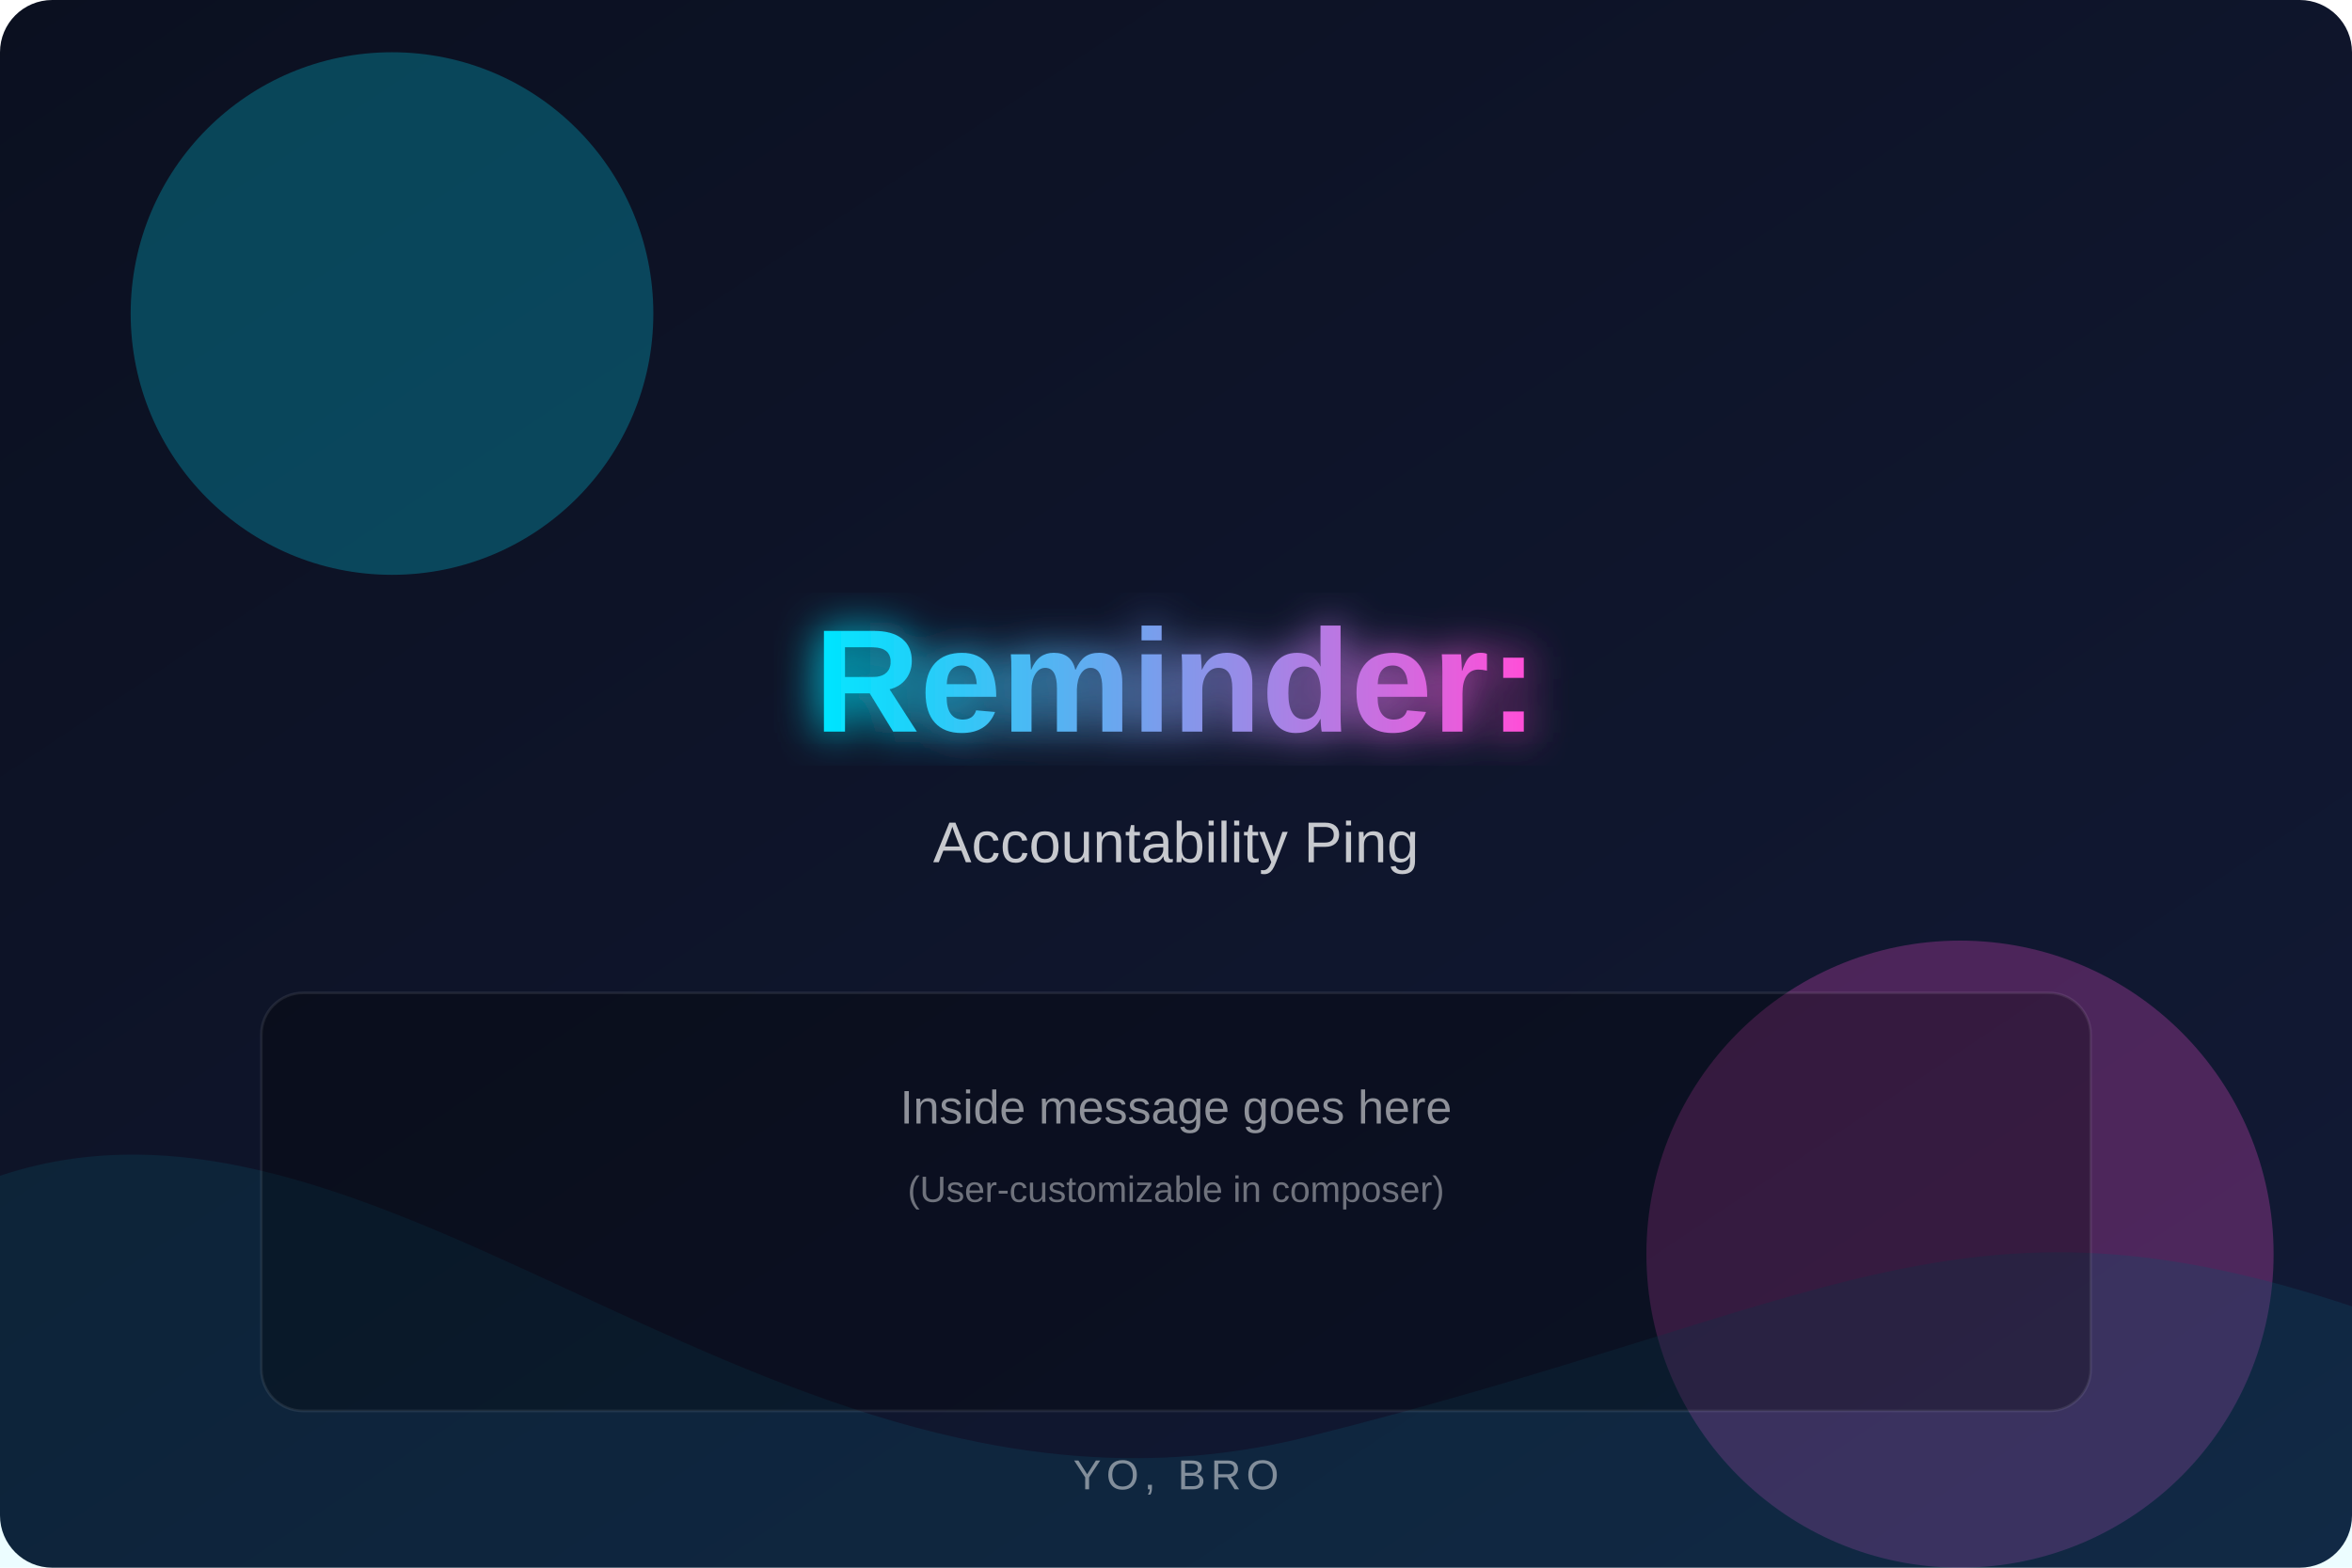
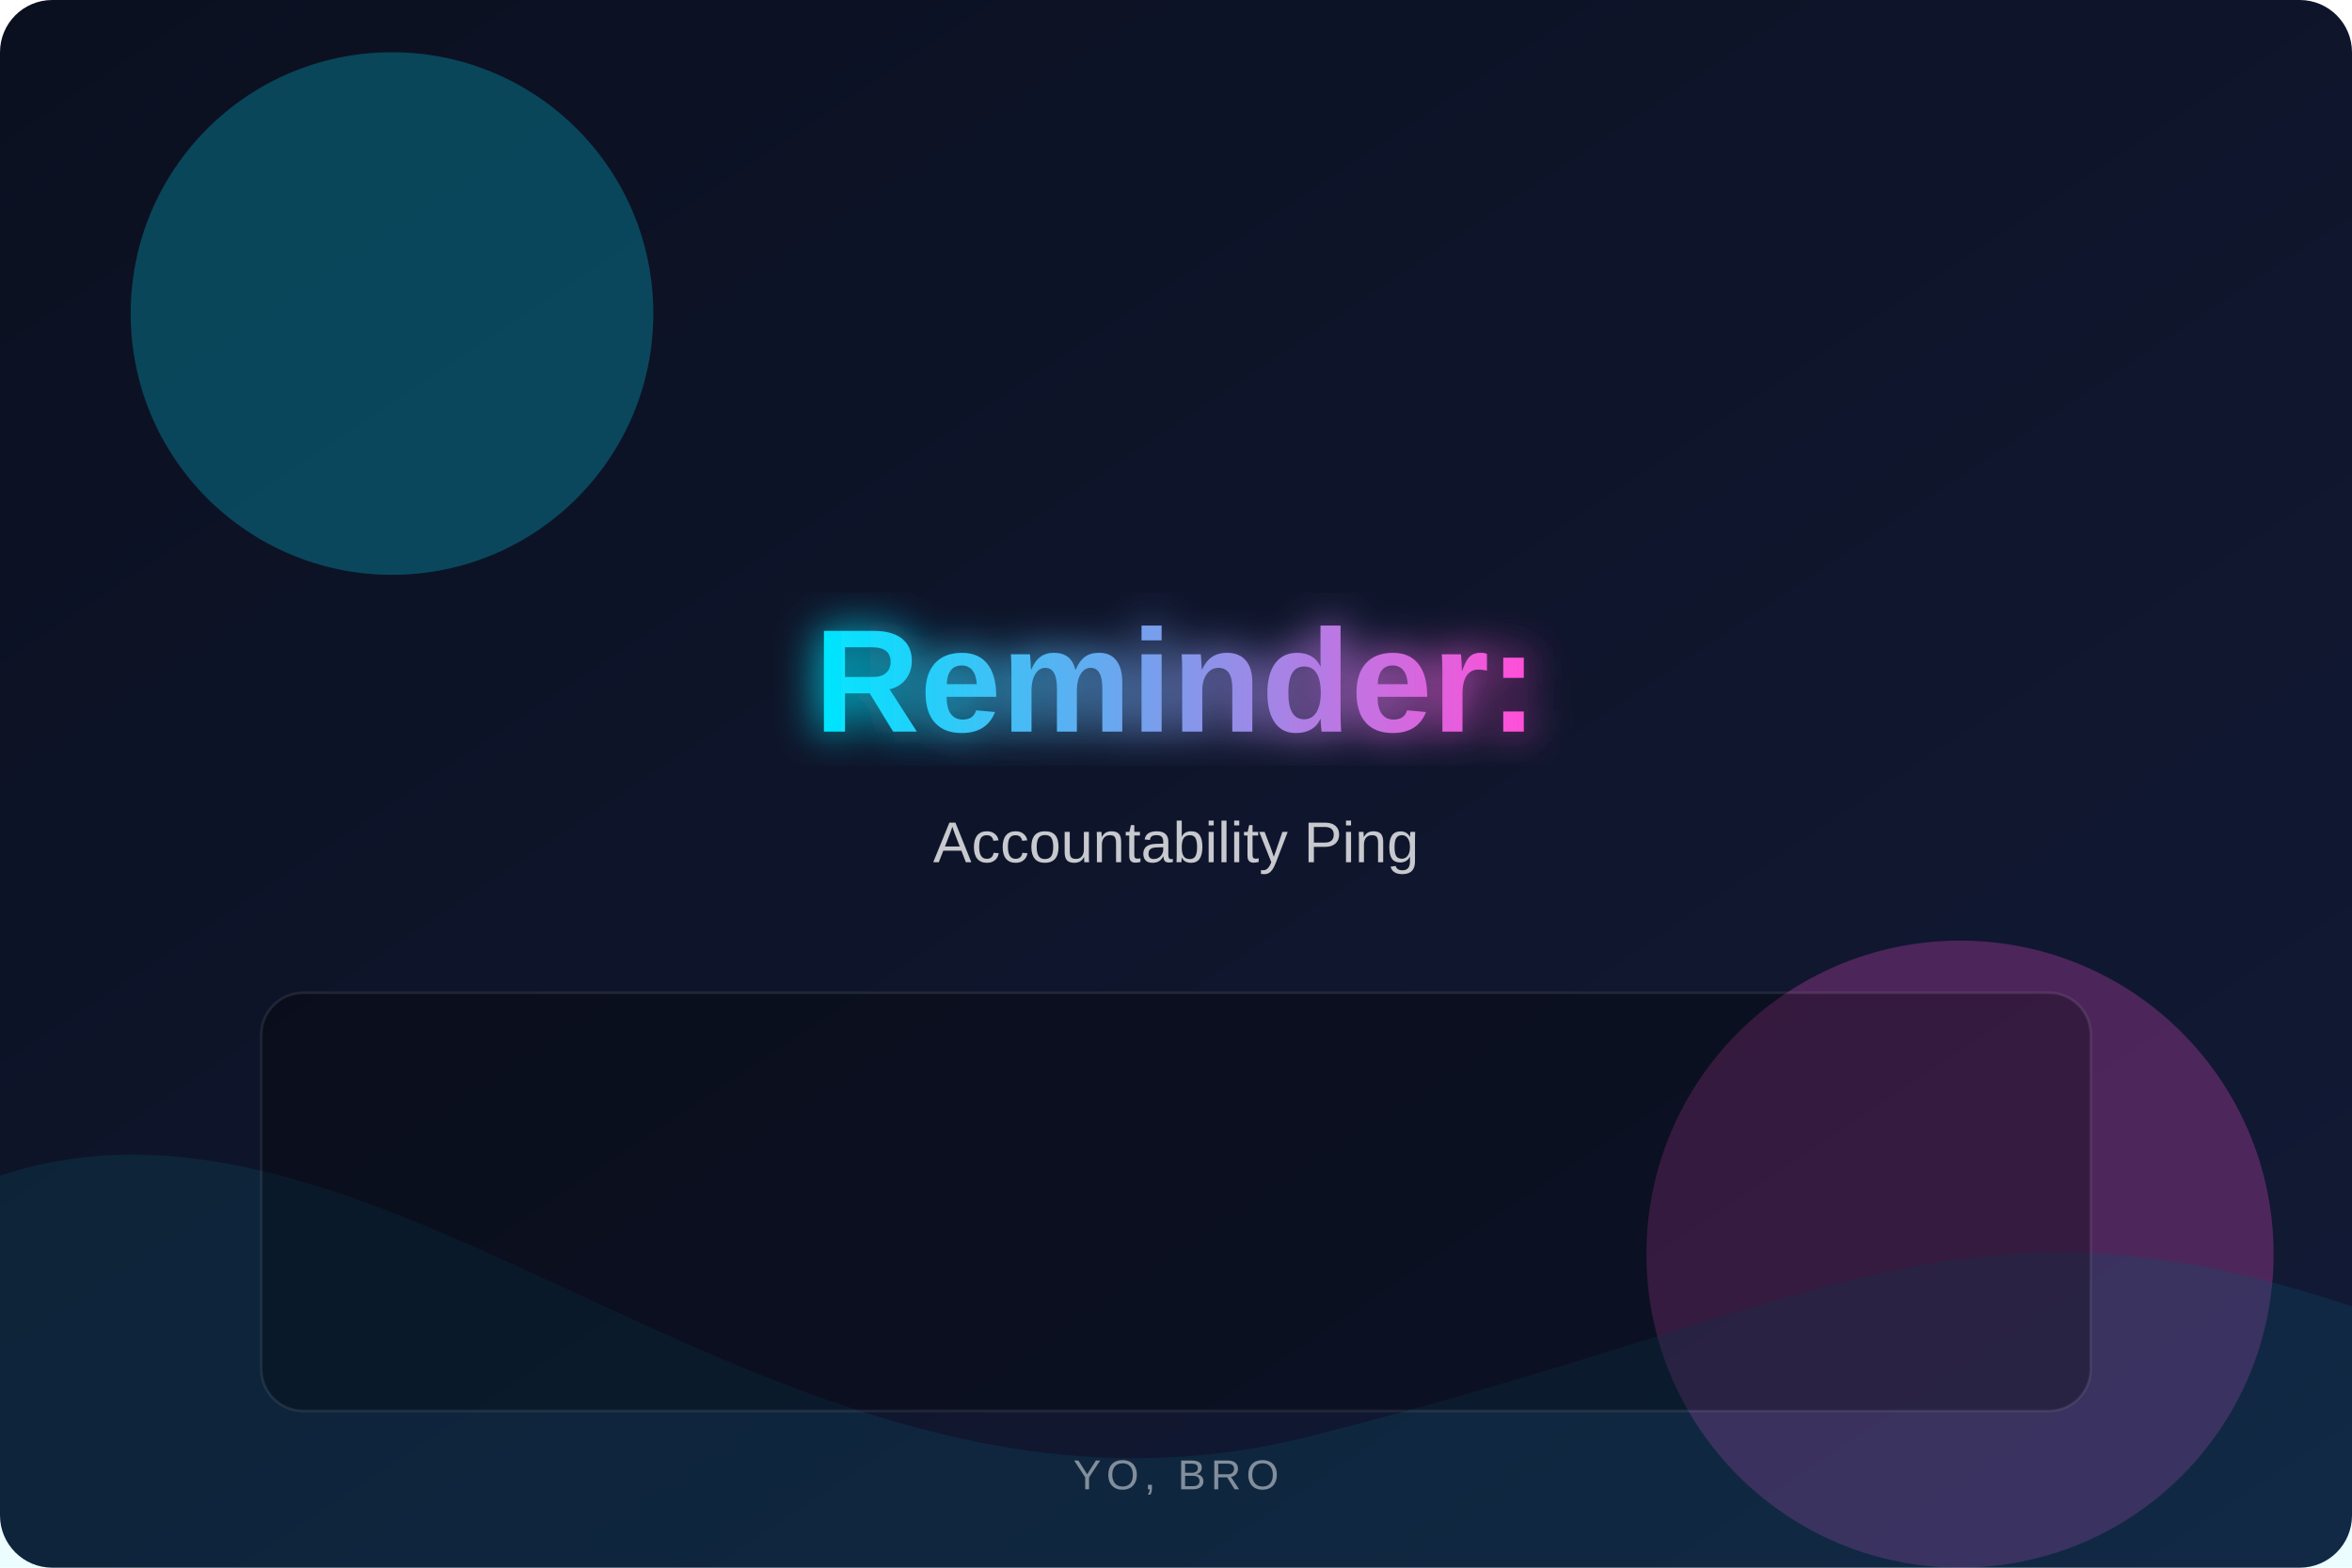
<svg xmlns="http://www.w3.org/2000/svg" width="1500" height="1000" viewBox="0 0 900 600">
  <defs>
    <linearGradient id="bg" x1="0" y1="0" x2="1" y2="1">
      <stop offset="0" stop-color="#0b1020" />
      <stop offset="1" stop-color="#121a36" />
    </linearGradient>
    <linearGradient id="grad" x1="0" x2="1">
      <stop offset="0" stop-color="#00e5ff" />
      <stop offset="1" stop-color="#ff4fd8" />
    </linearGradient>
    <filter id="glow" x="-30%" y="-30%" width="160%" height="160%">
      <feGaussianBlur stdDeviation="8" result="b" />
      <feMerge>
        <feMergeNode in="b" />
        <feMergeNode in="SourceGraphic" />
      </feMerge>
    </filter>
    <filter id="softShadow">
      <feDropShadow dx="0" dy="4" stdDeviation="8" flood-color="rgba(0,0,0,0.4)" />
    </filter>
  </defs>
  <rect width="900" height="600" rx="20" fill="url(#bg)" />
  <g opacity="0.25">
    <circle cx="150" cy="120" r="100" fill="#00e5ff" />
    <circle cx="750" cy="480" r="120" fill="#ff4fd8" />
    <path d="M0 450 C150 400, 300 600, 500 550 S750 450, 900 500 V600 H0 Z" fill="#00e5ff" opacity="0.3" />
  </g>
  <g filter="url(#glow)">
    <text x="450" y="280" text-anchor="middle" font-family="system-ui,Segoe UI,Arial" font-size="56" font-weight="800" fill="url(#grad)" filter="url(#softShadow)">Reminder:</text>
  </g>
  <text x="450" y="330" text-anchor="middle" font-family="system-ui,Segoe UI,Arial" font-size="22" fill="rgba(255,255,255,0.85)" opacity="0.9">Accountability Ping</text>
  <g opacity="0.85">
    <rect x="100" y="380" width="700" height="160" rx="16" fill="rgba(0,0,0,0.35)" stroke="rgba(255,255,255,0.1)" stroke-width="1" />
-     <text x="450" y="430" text-anchor="middle" font-family="system-ui,Segoe UI,Arial" font-size="18" fill="rgba(255,255,255,0.7)" opacity="0.9">Inside message goes here</text>
-     <text x="450" y="460" text-anchor="middle" font-family="system-ui,Segoe UI,Arial" font-size="14" fill="rgba(255,255,255,0.6)" opacity="0.8">(User-customizable in composer)</text>
  </g>
  <text x="450" y="570" text-anchor="middle" font-family="system-ui,Segoe UI,Arial" font-size="16" fill="rgba(255,255,255,0.6)" opacity="0.8" letter-spacing="2">YO, BRO</text>
</svg>
